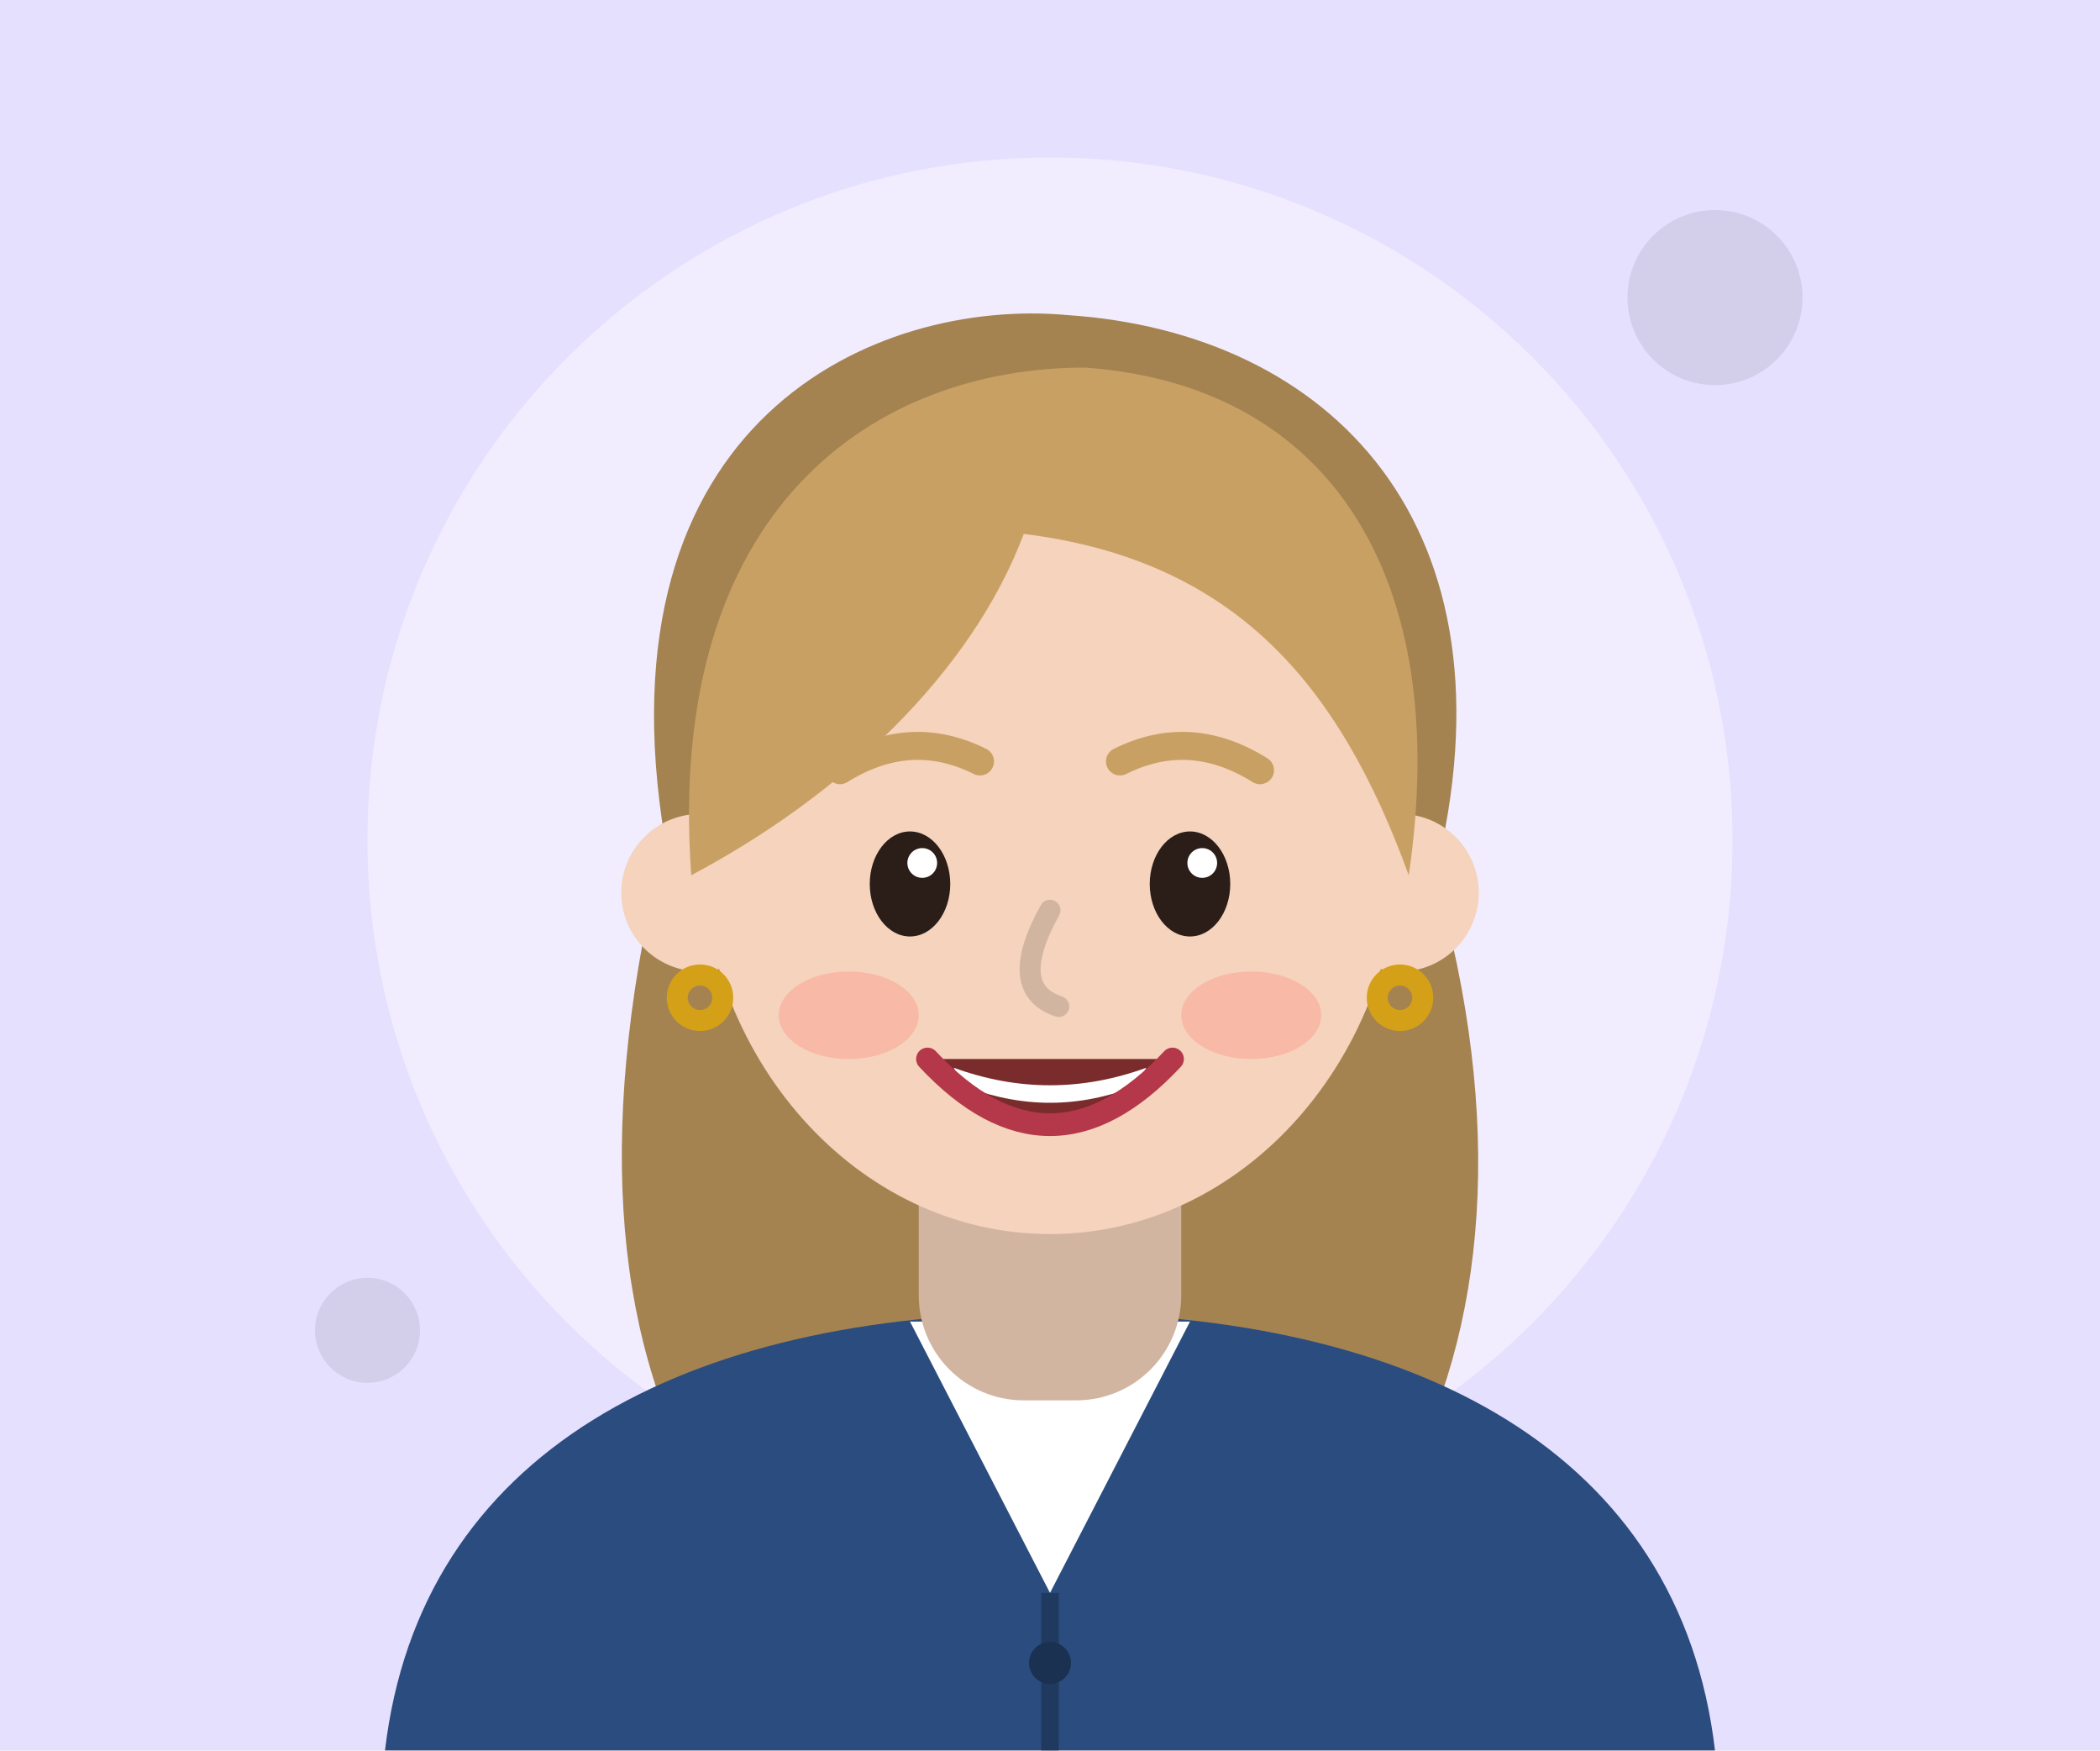
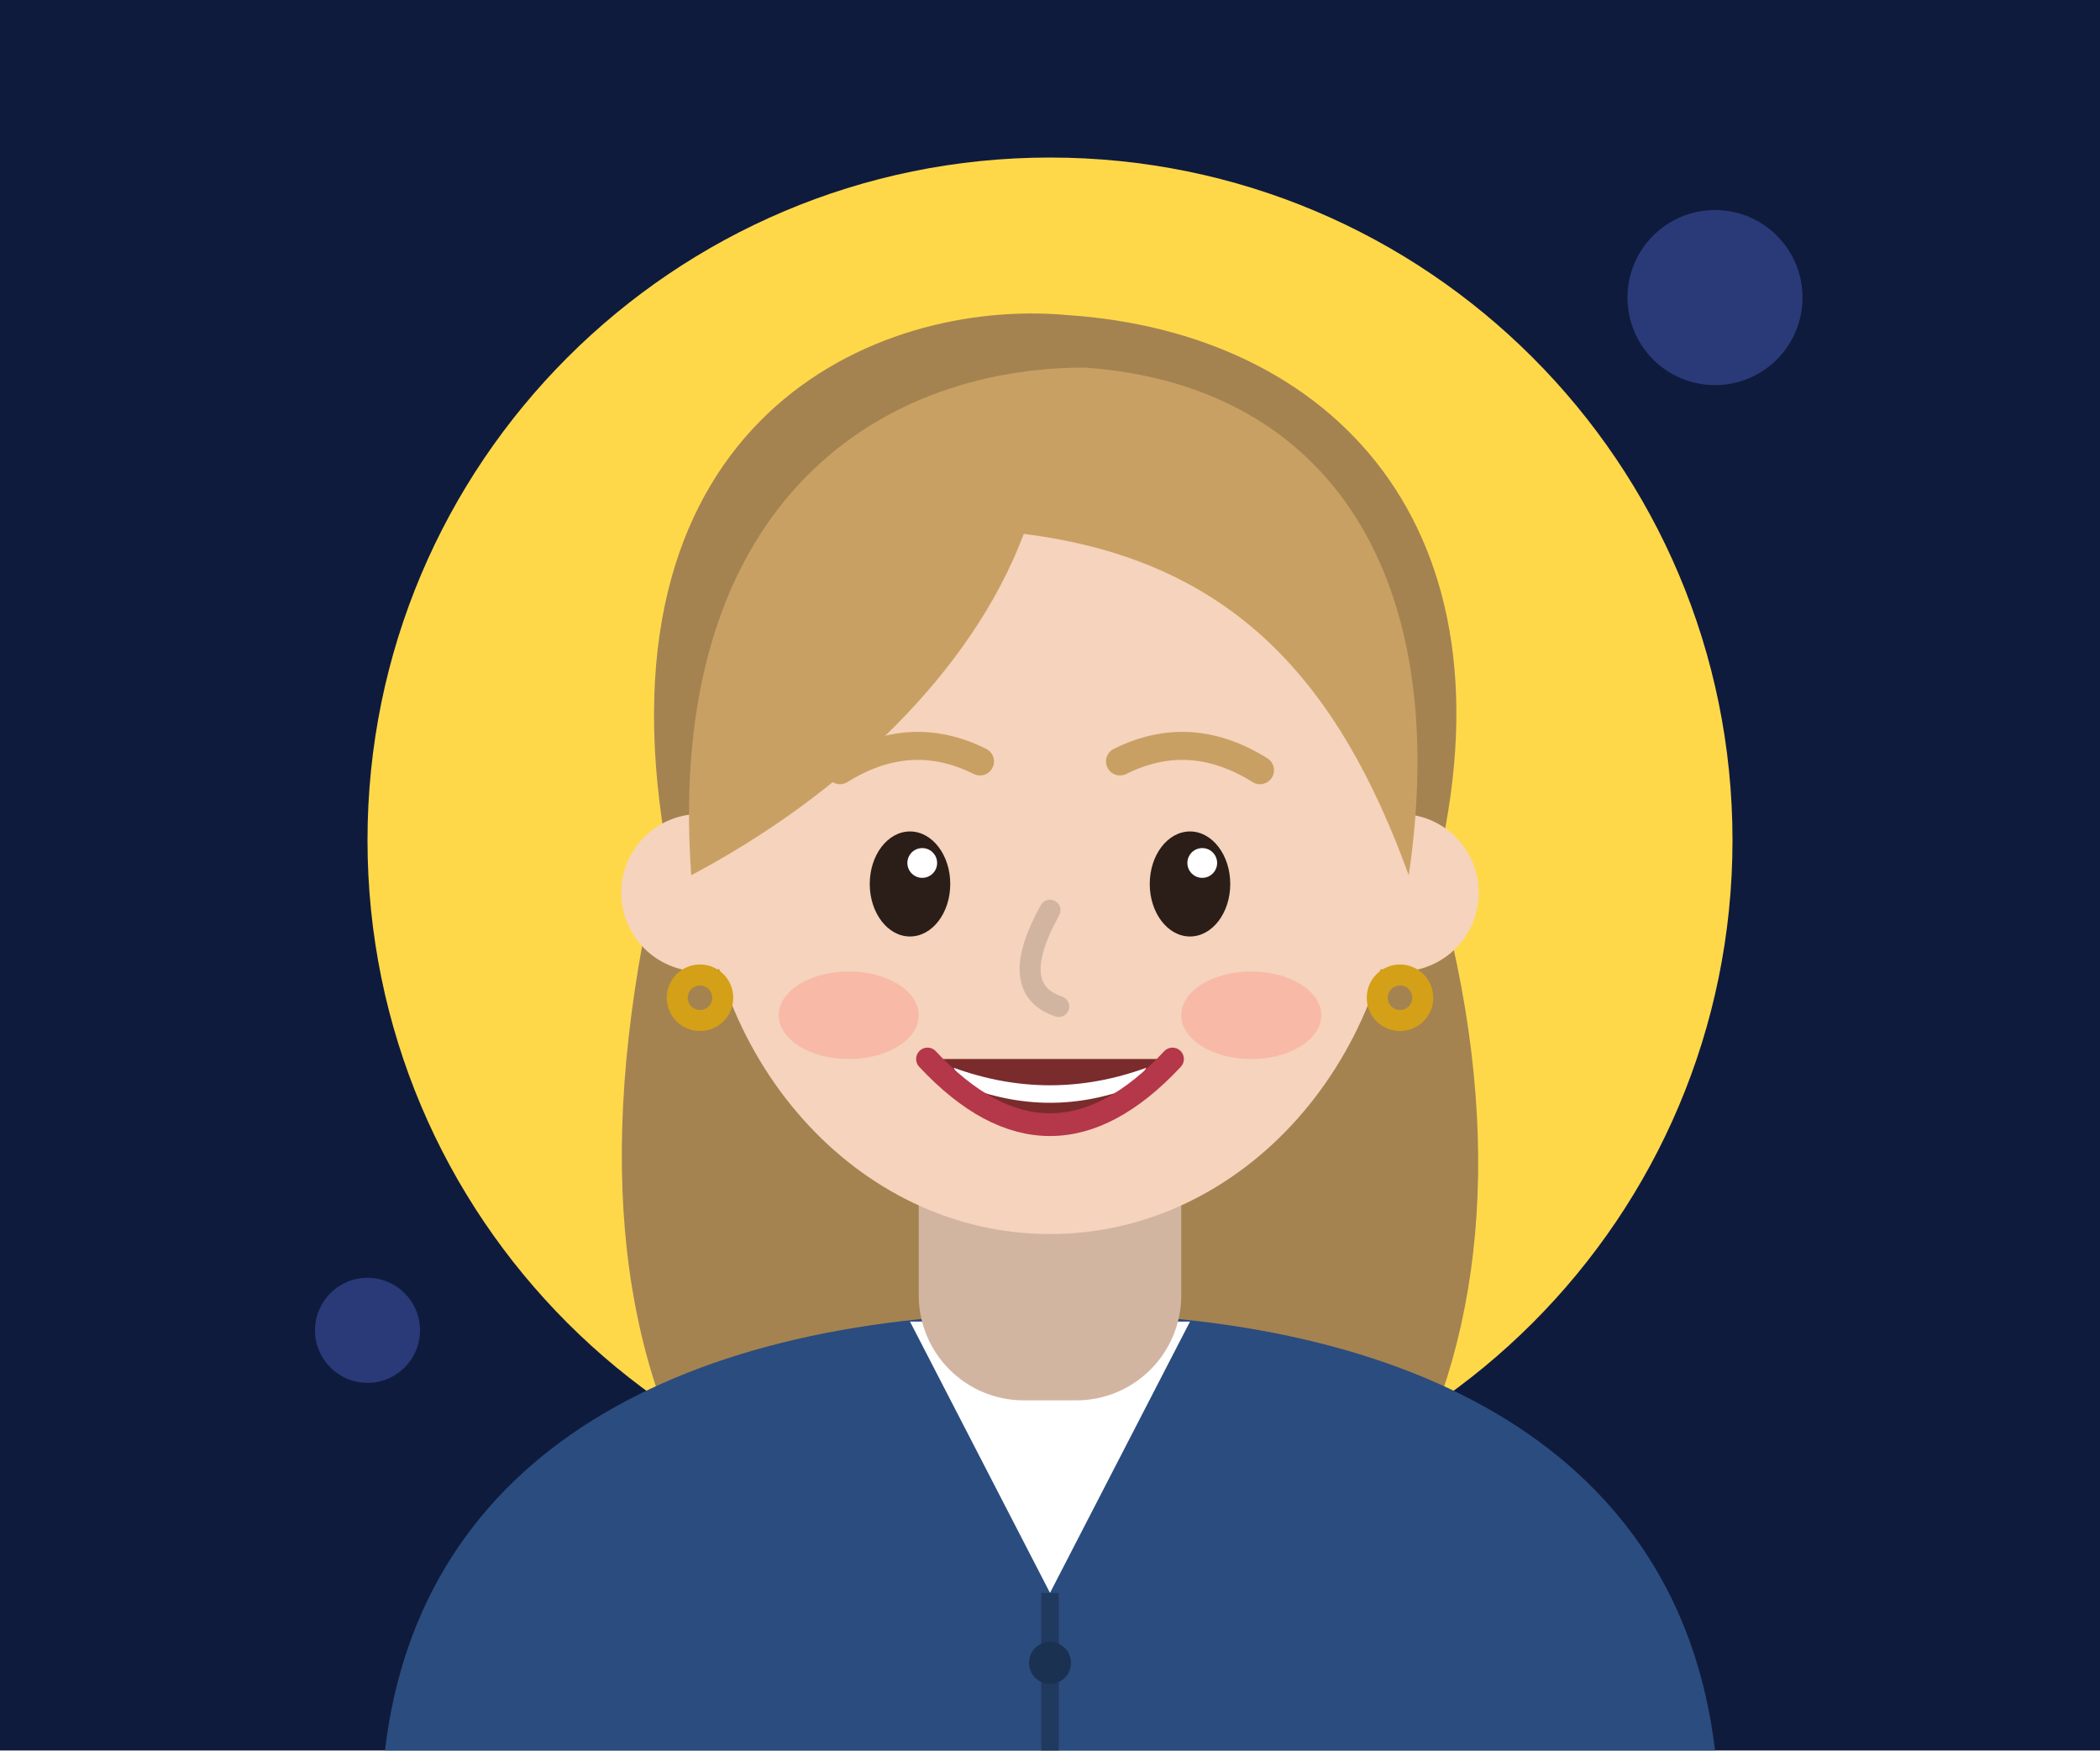
<svg xmlns="http://www.w3.org/2000/svg" viewBox="0 0 240 200" role="img" aria-label="Olivia">
-   <rect width="240" height="200" fill="#E6E0FF" />
-   <circle cx="120" cy="96" r="78" fill="#F1EDFF" />
-   <circle cx="196" cy="34" r="10" fill="#D3CEEA" />
-   <circle cx="42" cy="152" r="6" fill="#D3CEEA" />
+   <rect width="240" height="200" fill="#0F1B3D" />
+   <circle cx="120" cy="96" r="78" fill="#FFD84A" />
+   <circle cx="196" cy="34" r="10" fill="#2A3A78" />
+   <circle cx="42" cy="152" r="6" fill="#2A3A78" />
  <path d="M76 96 C68 48 100 34 122 36 C152 38 174 60 164 100 C172 128 170 152 160 170 C140 176 100 176 80 170 C70 152 68 128 76 96 Z" fill="#A48351" />
  <path d="M44 200 C48 166 78 150 120 150 C162 150 192 166 196 200 Z" fill="#2B4C7E" />
  <path d="M104 151 L120 182 L136 151 Z" fill="#FFFFFF" />
  <path d="M120 182 L120 200" stroke="#20395E" stroke-width="2" />
  <circle cx="120" cy="190" r="2.4" fill="#1B3151" />
  <rect x="105" y="124" width="30" height="36" rx="12" fill="#D2B5A1" />
  <circle cx="80" cy="102" r="9" fill="#F5D3BC" />
  <circle cx="160" cy="102" r="9" fill="#F5D3BC" />
  <ellipse cx="120" cy="96" rx="40" ry="45" fill="#F5D3BC" />
  <ellipse cx="97" cy="116" rx="8" ry="5" fill="#FF8A80" opacity=".35" />
  <ellipse cx="143" cy="116" rx="8" ry="5" fill="#FF8A80" opacity=".35" />
  <ellipse cx="104" cy="101" rx="4.6" ry="6" fill="#2B1D17" />
  <circle cx="105.4" cy="98.6" r="1.7" fill="#FFFFFF" />
  <ellipse cx="136" cy="101" rx="4.6" ry="6" fill="#2B1D17" />
  <circle cx="137.4" cy="98.6" r="1.7" fill="#FFFFFF" />
  <path d="M96 88 Q104 83 112 87" stroke="#C9A063" stroke-width="3.2" fill="none" stroke-linecap="round" />
  <path d="M128 87 Q136 83 144 88" stroke="#C9A063" stroke-width="3.2" fill="none" stroke-linecap="round" />
  <path d="M120 104 Q115 113 121 115" stroke="#D2B5A1" stroke-width="2.4" fill="none" stroke-linecap="round" />
  <path d="M107 121 Q120 136 133 121 Z" fill="#7A2B2B" />
  <path d="M109 122 Q120 126 131 122 L130 124 Q120 128 110 124 Z" fill="#FFFFFF" />
  <path d="M106 121 Q120 136 134 121" stroke="#B5374A" stroke-width="2.6" fill="none" stroke-linecap="round" />
  <path d="M79 100 C76 58 100 42 124 42 C152 44 166 66 161 100 C153 78 141 64 117 61 C111 77 96 91 79 100 Z" fill="#C9A063" />
  <circle cx="80" cy="114" r="2.6" fill="none" stroke="#D4A017" stroke-width="2.4" />
  <circle cx="160" cy="114" r="2.6" fill="none" stroke="#D4A017" stroke-width="2.4" />
</svg>
